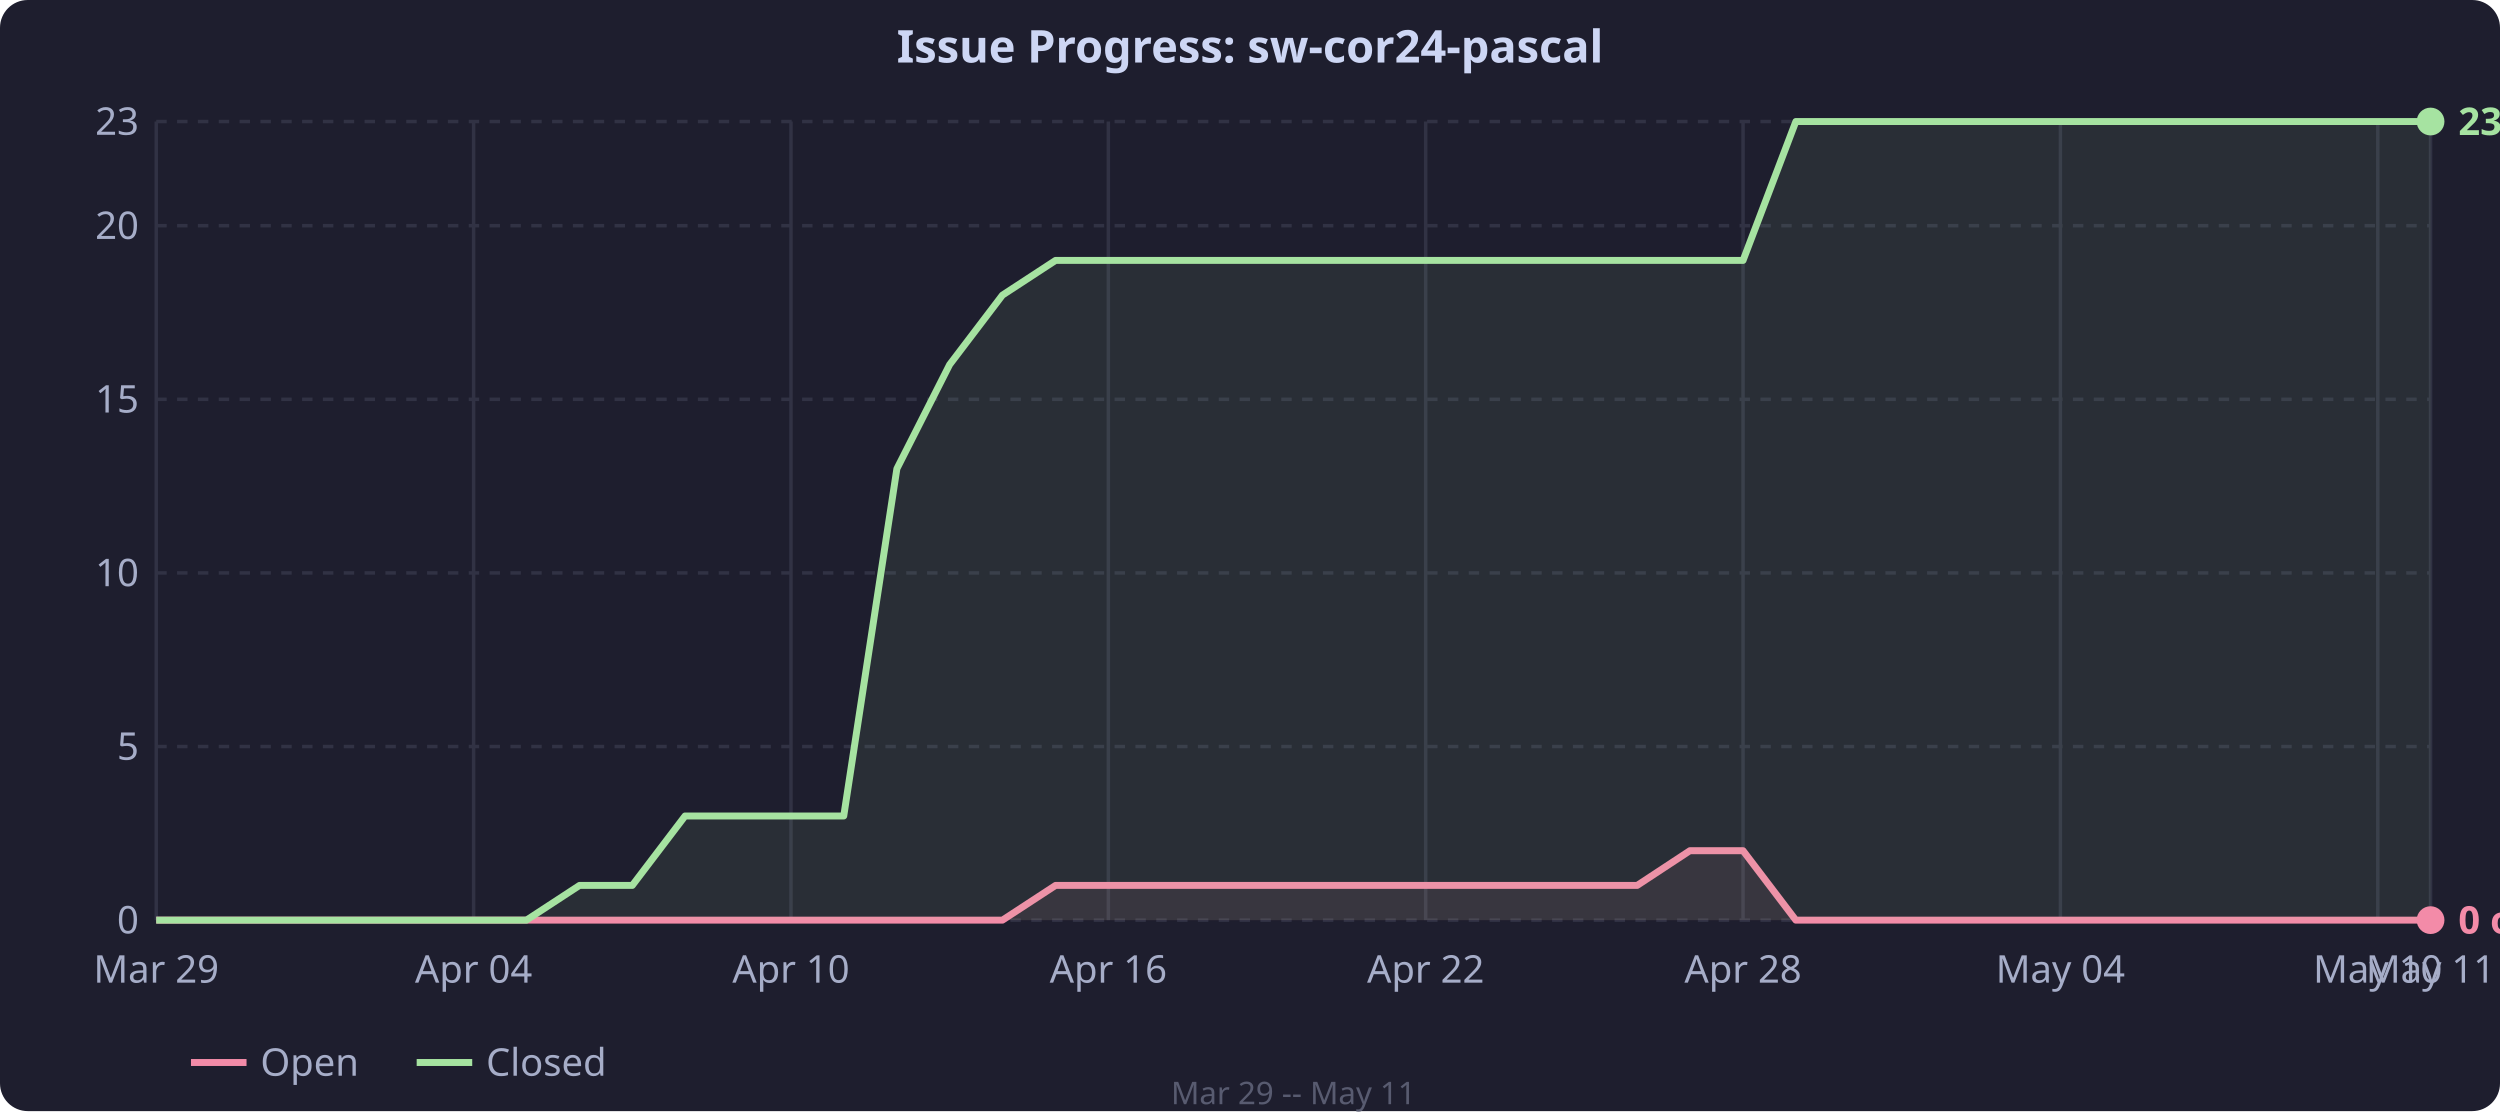
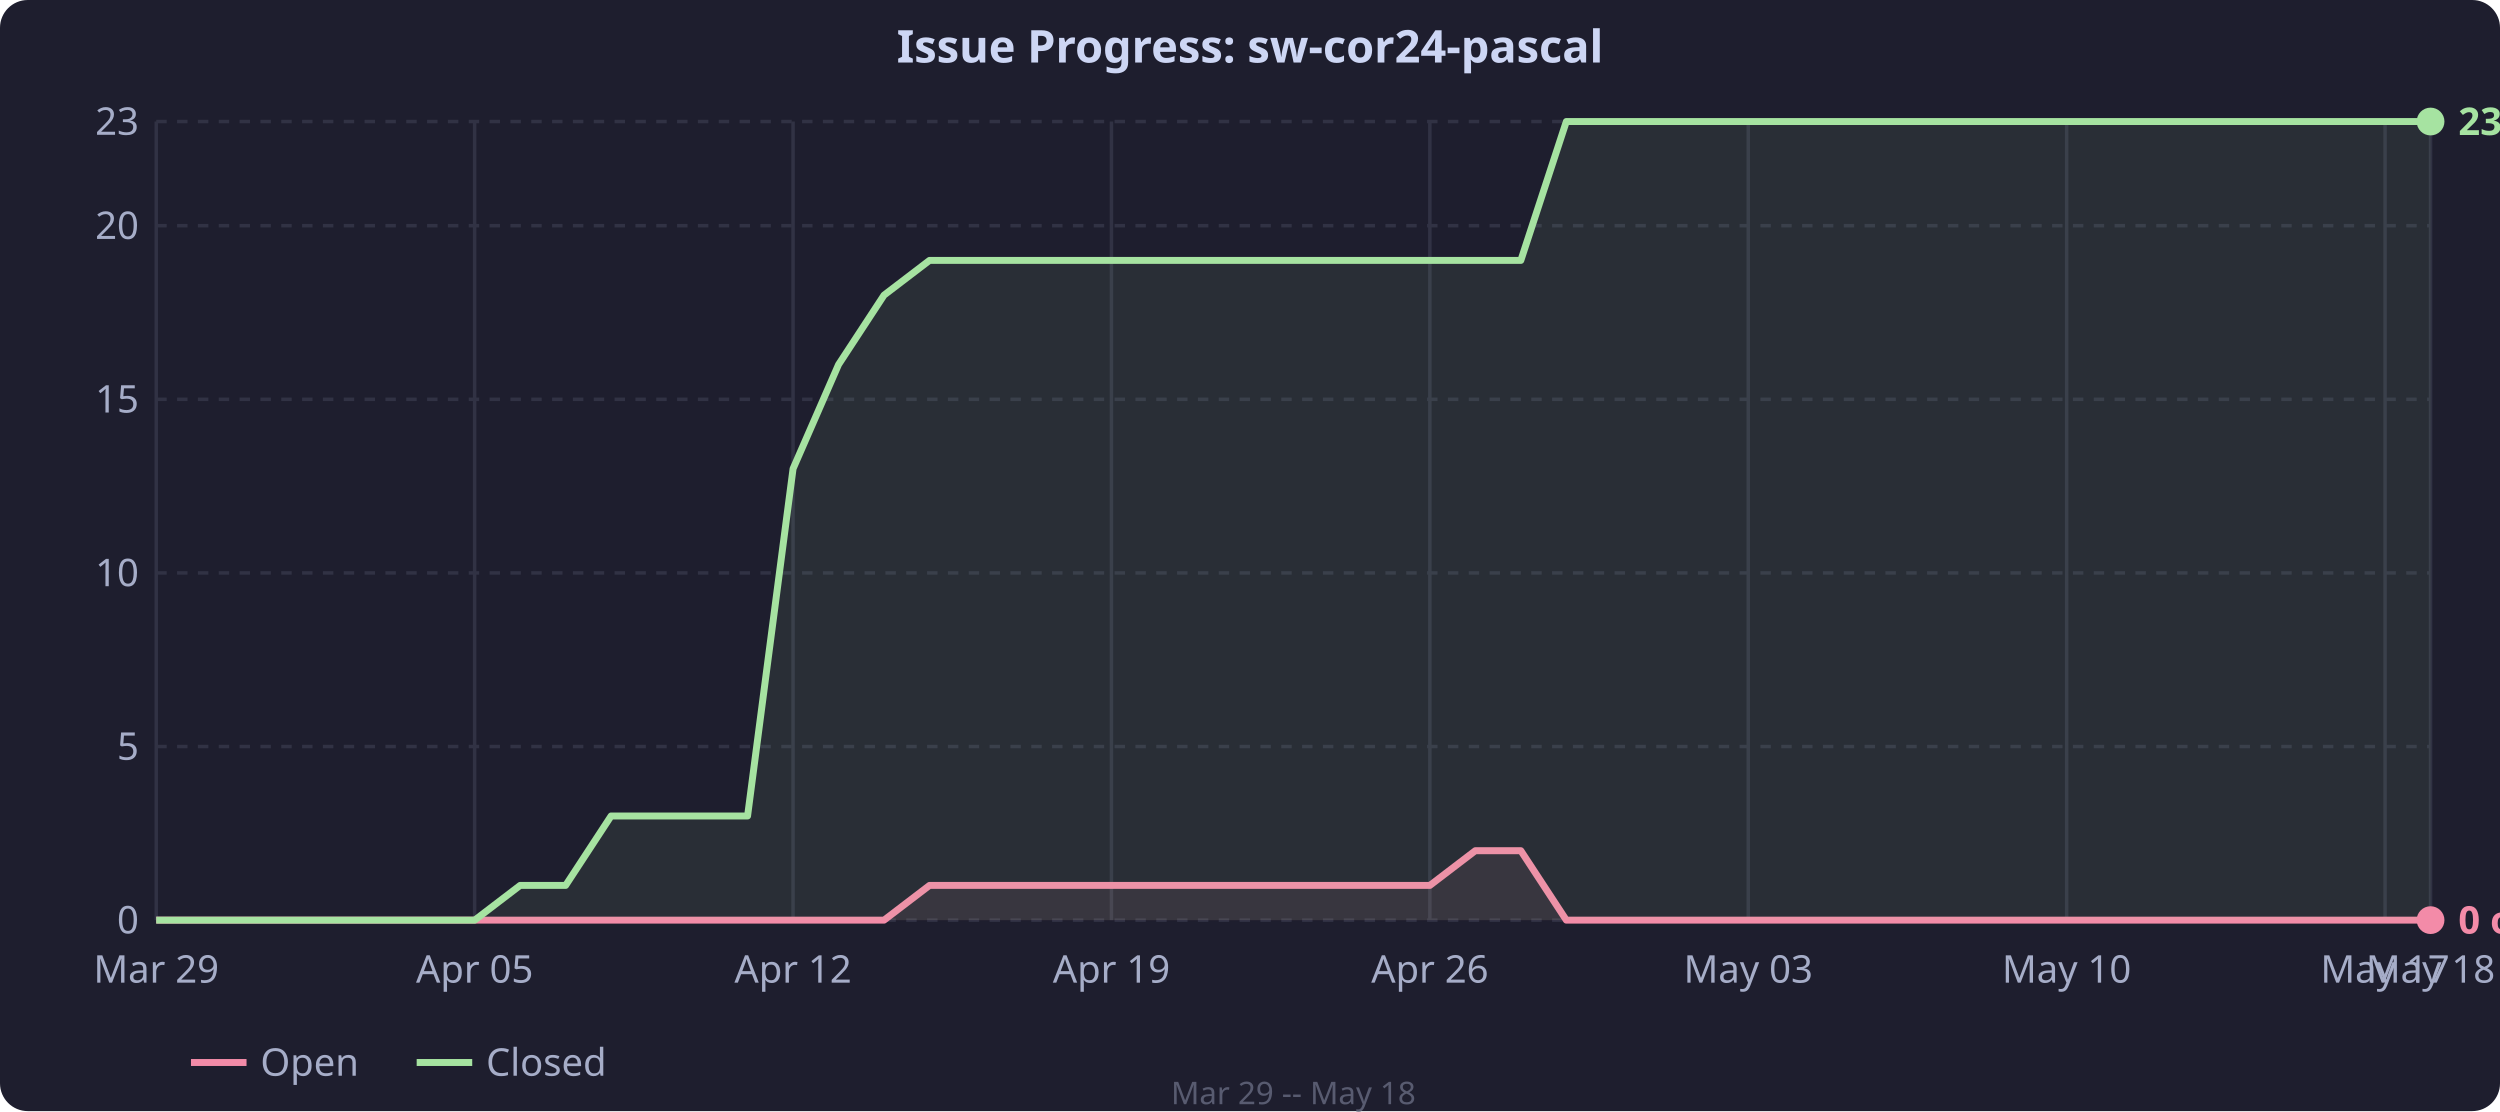
<svg xmlns="http://www.w3.org/2000/svg" viewBox="0 0 720 320" style="font-family: system-ui, sans-serif; font-size: 11px; color: #cdd6f4;">
  <rect width="720" height="320" fill="#1e1e2e" rx="8" />
  <line x1="45" y1="265.0" x2="700" y2="265.0" stroke="#313244" stroke-dasharray="3,3" />
  <text x="40" y="265.0" fill="#a6adc8" text-anchor="end" dominant-baseline="middle">0</text>
  <line x1="45" y1="215.0" x2="700" y2="215.0" stroke="#313244" stroke-dasharray="3,3" />
  <text x="40" y="215.0" fill="#a6adc8" text-anchor="end" dominant-baseline="middle">5</text>
  <line x1="45" y1="165.0" x2="700" y2="165.0" stroke="#313244" stroke-dasharray="3,3" />
  <text x="40" y="165.0" fill="#a6adc8" text-anchor="end" dominant-baseline="middle">10</text>
  <line x1="45" y1="115.0" x2="700" y2="115.0" stroke="#313244" stroke-dasharray="3,3" />
  <text x="40" y="115.0" fill="#a6adc8" text-anchor="end" dominant-baseline="middle">15</text>
  <line x1="45" y1="65.0" x2="700" y2="65.0" stroke="#313244" stroke-dasharray="3,3" />
  <text x="40" y="65.0" fill="#a6adc8" text-anchor="end" dominant-baseline="middle">20</text>
  <line x1="45" y1="35.0" x2="700" y2="35.0" stroke="#313244" stroke-dasharray="3,3" />
  <text x="40" y="35.0" fill="#a6adc8" text-anchor="end" dominant-baseline="middle">23</text>
  <text x="45.0" y="283" fill="#a6adc8" text-anchor="middle">Mar 29</text>
  <line x1="45.0" y1="35" x2="45.0" y2="265" stroke="#313244" />
-   <text x="136.4" y="283" fill="#a6adc8" text-anchor="middle">Apr 04</text>
-   <line x1="136.4" y1="35" x2="136.4" y2="265" stroke="#313244" />
-   <text x="227.8" y="283" fill="#a6adc8" text-anchor="middle">Apr 10</text>
-   <line x1="227.8" y1="35" x2="227.8" y2="265" stroke="#313244" />
-   <text x="319.2" y="283" fill="#a6adc8" text-anchor="middle">Apr 16</text>
-   <line x1="319.2" y1="35" x2="319.2" y2="265" stroke="#313244" />
-   <text x="410.6" y="283" fill="#a6adc8" text-anchor="middle">Apr 22</text>
-   <line x1="410.6" y1="35" x2="410.6" y2="265" stroke="#313244" />
-   <text x="502.0" y="283" fill="#a6adc8" text-anchor="middle">Apr 28</text>
-   <line x1="502.0" y1="35" x2="502.0" y2="265" stroke="#313244" />
-   <text x="593.4" y="283" fill="#a6adc8" text-anchor="middle">May 04</text>
-   <line x1="593.4" y1="35" x2="593.4" y2="265" stroke="#313244" />
-   <text x="684.8" y="283" fill="#a6adc8" text-anchor="middle">May 10</text>
-   <line x1="684.8" y1="35" x2="684.8" y2="265" stroke="#313244" />
-   <text x="700.0" y="283" fill="#a6adc8" text-anchor="middle">May 11</text>
+   <text x="136.7" y="283" fill="#a6adc8" text-anchor="middle">Apr 05</text>
+   <line x1="136.7" y1="35" x2="136.7" y2="265" stroke="#313244" />
+   <text x="228.4" y="283" fill="#a6adc8" text-anchor="middle">Apr 12</text>
+   <line x1="228.4" y1="35" x2="228.4" y2="265" stroke="#313244" />
+   <text x="320.1" y="283" fill="#a6adc8" text-anchor="middle">Apr 19</text>
+   <line x1="320.1" y1="35" x2="320.1" y2="265" stroke="#313244" />
+   <text x="411.8" y="283" fill="#a6adc8" text-anchor="middle">Apr 26</text>
+   <line x1="411.8" y1="35" x2="411.8" y2="265" stroke="#313244" />
+   <text x="503.5" y="283" fill="#a6adc8" text-anchor="middle">May 03</text>
+   <line x1="503.5" y1="35" x2="503.5" y2="265" stroke="#313244" />
+   <text x="595.2" y="283" fill="#a6adc8" text-anchor="middle">May 10</text>
+   <line x1="595.2" y1="35" x2="595.2" y2="265" stroke="#313244" />
+   <text x="686.9" y="283" fill="#a6adc8" text-anchor="middle">May 17</text>
+   <line x1="686.9" y1="35" x2="686.9" y2="265" stroke="#313244" />
+   <text x="700.0" y="283" fill="#a6adc8" text-anchor="middle">May 18</text>
  <line x1="700.0" y1="35" x2="700.0" y2="265" stroke="#313244" />
-   <polygon fill="rgba(243,139,168,0.08)" points="45.0,265.0 60.2,265.0 75.5,265.0 90.7,265.0 105.9,265.0 121.2,265.0 136.4,265.0 151.6,265.0 166.9,265.0 182.1,265.0 197.3,265.0 212.6,265.0 227.8,265.0 243.0,265.0 258.3,265.0 273.5,265.0 288.7,265.0 304.0,255.0 319.2,255.0 334.4,255.0 349.7,255.0 364.9,255.0 380.1,255.0 395.3,255.0 410.6,255.0 425.8,255.0 441.0,255.0 456.3,255.0 471.5,255.0 486.7,245.0 502.0,245.0 517.2,265.0 532.4,265.0 547.7,265.0 562.9,265.0 578.1,265.0 593.4,265.0 608.6,265.0 623.8,265.0 639.1,265.0 654.3,265.0 669.5,265.0 684.8,265.0 700.0,265.0 700.0,265.0 45.0,265.0" />
-   <polyline fill="none" stroke="#f38ba8" stroke-width="2" stroke-linejoin="round" points="45.0,265.0 60.2,265.0 75.5,265.0 90.7,265.0 105.9,265.0 121.2,265.0 136.4,265.0 151.6,265.0 166.9,265.0 182.1,265.0 197.3,265.0 212.6,265.0 227.8,265.0 243.0,265.0 258.3,265.0 273.5,265.0 288.7,265.0 304.0,255.0 319.2,255.0 334.4,255.0 349.7,255.0 364.9,255.0 380.1,255.0 395.3,255.0 410.6,255.0 425.8,255.0 441.0,255.0 456.3,255.0 471.5,255.0 486.7,245.0 502.0,245.0 517.2,265.0 532.4,265.0 547.7,265.0 562.9,265.0 578.1,265.0 593.4,265.0 608.6,265.0 623.8,265.0 639.1,265.0 654.3,265.0 669.5,265.0 684.8,265.0 700.0,265.0" />
-   <polygon fill="rgba(166,227,161,0.08)" points="45.0,265.0 60.2,265.0 75.5,265.0 90.7,265.0 105.9,265.0 121.2,265.0 136.4,265.0 151.6,265.0 166.9,255.0 182.1,255.0 197.3,235.0 212.6,235.0 227.8,235.0 243.0,235.0 258.3,135.0 273.5,105.0 288.7,85.0 304.0,75.0 319.2,75.0 334.4,75.0 349.7,75.0 364.9,75.0 380.1,75.0 395.3,75.0 410.6,75.0 425.8,75.0 441.0,75.0 456.3,75.0 471.5,75.0 486.7,75.0 502.0,75.0 517.2,35.0 532.4,35.0 547.7,35.0 562.9,35.0 578.1,35.0 593.4,35.0 608.6,35.0 623.8,35.0 639.1,35.0 654.3,35.0 669.5,35.0 684.8,35.0 700.0,35.0 700.0,265.0 45.0,265.0" />
-   <polyline fill="none" stroke="#a6e3a1" stroke-width="2" stroke-linejoin="round" points="45.0,265.0 60.2,265.0 75.5,265.0 90.7,265.0 105.9,265.0 121.2,265.0 136.4,265.0 151.6,265.0 166.9,255.0 182.1,255.0 197.3,235.0 212.6,235.0 227.8,235.0 243.0,235.0 258.3,135.0 273.5,105.0 288.7,85.0 304.0,75.0 319.2,75.0 334.4,75.0 349.7,75.0 364.9,75.0 380.1,75.0 395.3,75.0 410.6,75.0 425.8,75.0 441.0,75.0 456.3,75.0 471.5,75.0 486.7,75.0 502.0,75.0 517.2,35.0 532.4,35.0 547.7,35.0 562.9,35.0 578.1,35.0 593.4,35.0 608.6,35.0 623.8,35.0 639.1,35.0 654.3,35.0 669.5,35.0 684.8,35.0 700.0,35.0" />
+   <polygon fill="rgba(243,139,168,0.08)" points="45.0,265.0 58.1,265.0 71.2,265.0 84.3,265.0 97.4,265.0 110.5,265.0 123.6,265.0 136.7,265.0 149.8,265.0 162.9,265.0 176.0,265.0 189.1,265.0 202.2,265.0 215.3,265.0 228.4,265.0 241.5,265.0 254.6,265.0 267.7,255.0 280.8,255.0 293.9,255.0 307.0,255.0 320.1,255.0 333.2,255.0 346.3,255.0 359.4,255.0 372.5,255.0 385.6,255.0 398.7,255.0 411.8,255.0 424.9,245.0 438.0,245.0 451.1,265.0 464.2,265.0 477.3,265.0 490.4,265.0 503.5,265.0 516.6,265.0 529.7,265.0 542.8,265.0 555.9,265.0 569.0,265.0 582.1,265.0 595.2,265.0 608.3,265.0 621.4,265.0 634.5,265.0 647.6,265.0 660.7,265.0 673.8,265.0 686.9,265.0 700.0,265.0 700.0,265.0 45.0,265.0" />
+   <polyline fill="none" stroke="#f38ba8" stroke-width="2" stroke-linejoin="round" points="45.0,265.0 58.1,265.0 71.2,265.0 84.3,265.0 97.4,265.0 110.5,265.0 123.6,265.0 136.7,265.0 149.8,265.0 162.9,265.0 176.0,265.0 189.1,265.0 202.2,265.0 215.3,265.0 228.4,265.0 241.5,265.0 254.6,265.0 267.7,255.0 280.8,255.0 293.9,255.0 307.0,255.0 320.1,255.0 333.2,255.0 346.3,255.0 359.4,255.0 372.5,255.0 385.6,255.0 398.7,255.0 411.8,255.0 424.9,245.0 438.0,245.0 451.1,265.0 464.2,265.0 477.3,265.0 490.4,265.0 503.5,265.0 516.6,265.0 529.7,265.0 542.8,265.0 555.9,265.0 569.0,265.0 582.1,265.0 595.2,265.0 608.3,265.0 621.4,265.0 634.5,265.0 647.6,265.0 660.7,265.0 673.8,265.0 686.9,265.0 700.0,265.0" />
+   <polygon fill="rgba(166,227,161,0.08)" points="45.0,265.0 58.1,265.0 71.2,265.0 84.3,265.0 97.4,265.0 110.5,265.0 123.6,265.0 136.7,265.0 149.8,255.0 162.9,255.0 176.0,235.0 189.1,235.0 202.2,235.0 215.3,235.0 228.4,135.0 241.5,105.0 254.6,85.0 267.7,75.0 280.8,75.0 293.9,75.0 307.0,75.0 320.1,75.0 333.2,75.0 346.3,75.0 359.4,75.0 372.5,75.0 385.6,75.0 398.7,75.0 411.8,75.0 424.9,75.0 438.0,75.0 451.1,35.0 464.2,35.0 477.3,35.0 490.4,35.0 503.5,35.0 516.6,35.0 529.7,35.0 542.8,35.0 555.9,35.0 569.0,35.0 582.1,35.0 595.2,35.0 608.3,35.0 621.4,35.0 634.5,35.0 647.6,35.0 660.7,35.0 673.8,35.0 686.9,35.0 700.0,35.0 700.0,265.0 45.0,265.0" />
+   <polyline fill="none" stroke="#a6e3a1" stroke-width="2" stroke-linejoin="round" points="45.0,265.0 58.1,265.0 71.2,265.0 84.3,265.0 97.4,265.0 110.5,265.0 123.6,265.0 136.7,265.0 149.8,255.0 162.9,255.0 176.0,235.0 189.1,235.0 202.2,235.0 215.3,235.0 228.4,135.0 241.5,105.0 254.6,85.0 267.7,75.0 280.8,75.0 293.9,75.0 307.0,75.0 320.1,75.0 333.2,75.0 346.3,75.0 359.4,75.0 372.5,75.0 385.6,75.0 398.7,75.0 411.8,75.0 424.9,75.0 438.0,75.0 451.1,35.0 464.2,35.0 477.3,35.0 490.4,35.0 503.5,35.0 516.6,35.0 529.7,35.0 542.8,35.0 555.9,35.0 569.0,35.0 582.1,35.0 595.2,35.0 608.3,35.0 621.4,35.0 634.5,35.0 647.6,35.0 660.7,35.0 673.8,35.0 686.9,35.0 700.0,35.0" />
  <circle cx="700.0" cy="265.0" r="4" fill="#f38ba8" />
  <circle cx="700.0" cy="35.0" r="4" fill="#a6e3a1" />
  <text x="708.0" y="265.0" fill="#f38ba8" text-anchor="start" dominant-baseline="middle" font-size="11px" font-weight="600">0 open</text>
  <text x="708.0" y="35.0" fill="#a6e3a1" text-anchor="start" dominant-baseline="middle" font-size="11px" font-weight="600">23 closed</text>
  <text x="360" y="18" fill="#cdd6f4" text-anchor="middle" font-size="13px" font-weight="600">Issue Progress: sw-cor24-pascal</text>
  <line x1="55" y1="306" x2="71" y2="306" stroke="#f38ba8" stroke-width="2" />
  <text x="75" y="306" fill="#a6adc8" dominant-baseline="middle">Open</text>
  <line x1="120" y1="306" x2="136" y2="306" stroke="#a6e3a1" stroke-width="2" />
  <text x="140" y="306" fill="#a6adc8" dominant-baseline="middle">Closed</text>
-   <text x="372.5" y="318" fill="#585b70" text-anchor="middle" font-size="9px">Mar 29 -- May 11</text>
+   <text x="372.5" y="318" fill="#585b70" text-anchor="middle" font-size="9px">Mar 29 -- May 18</text>
</svg>
